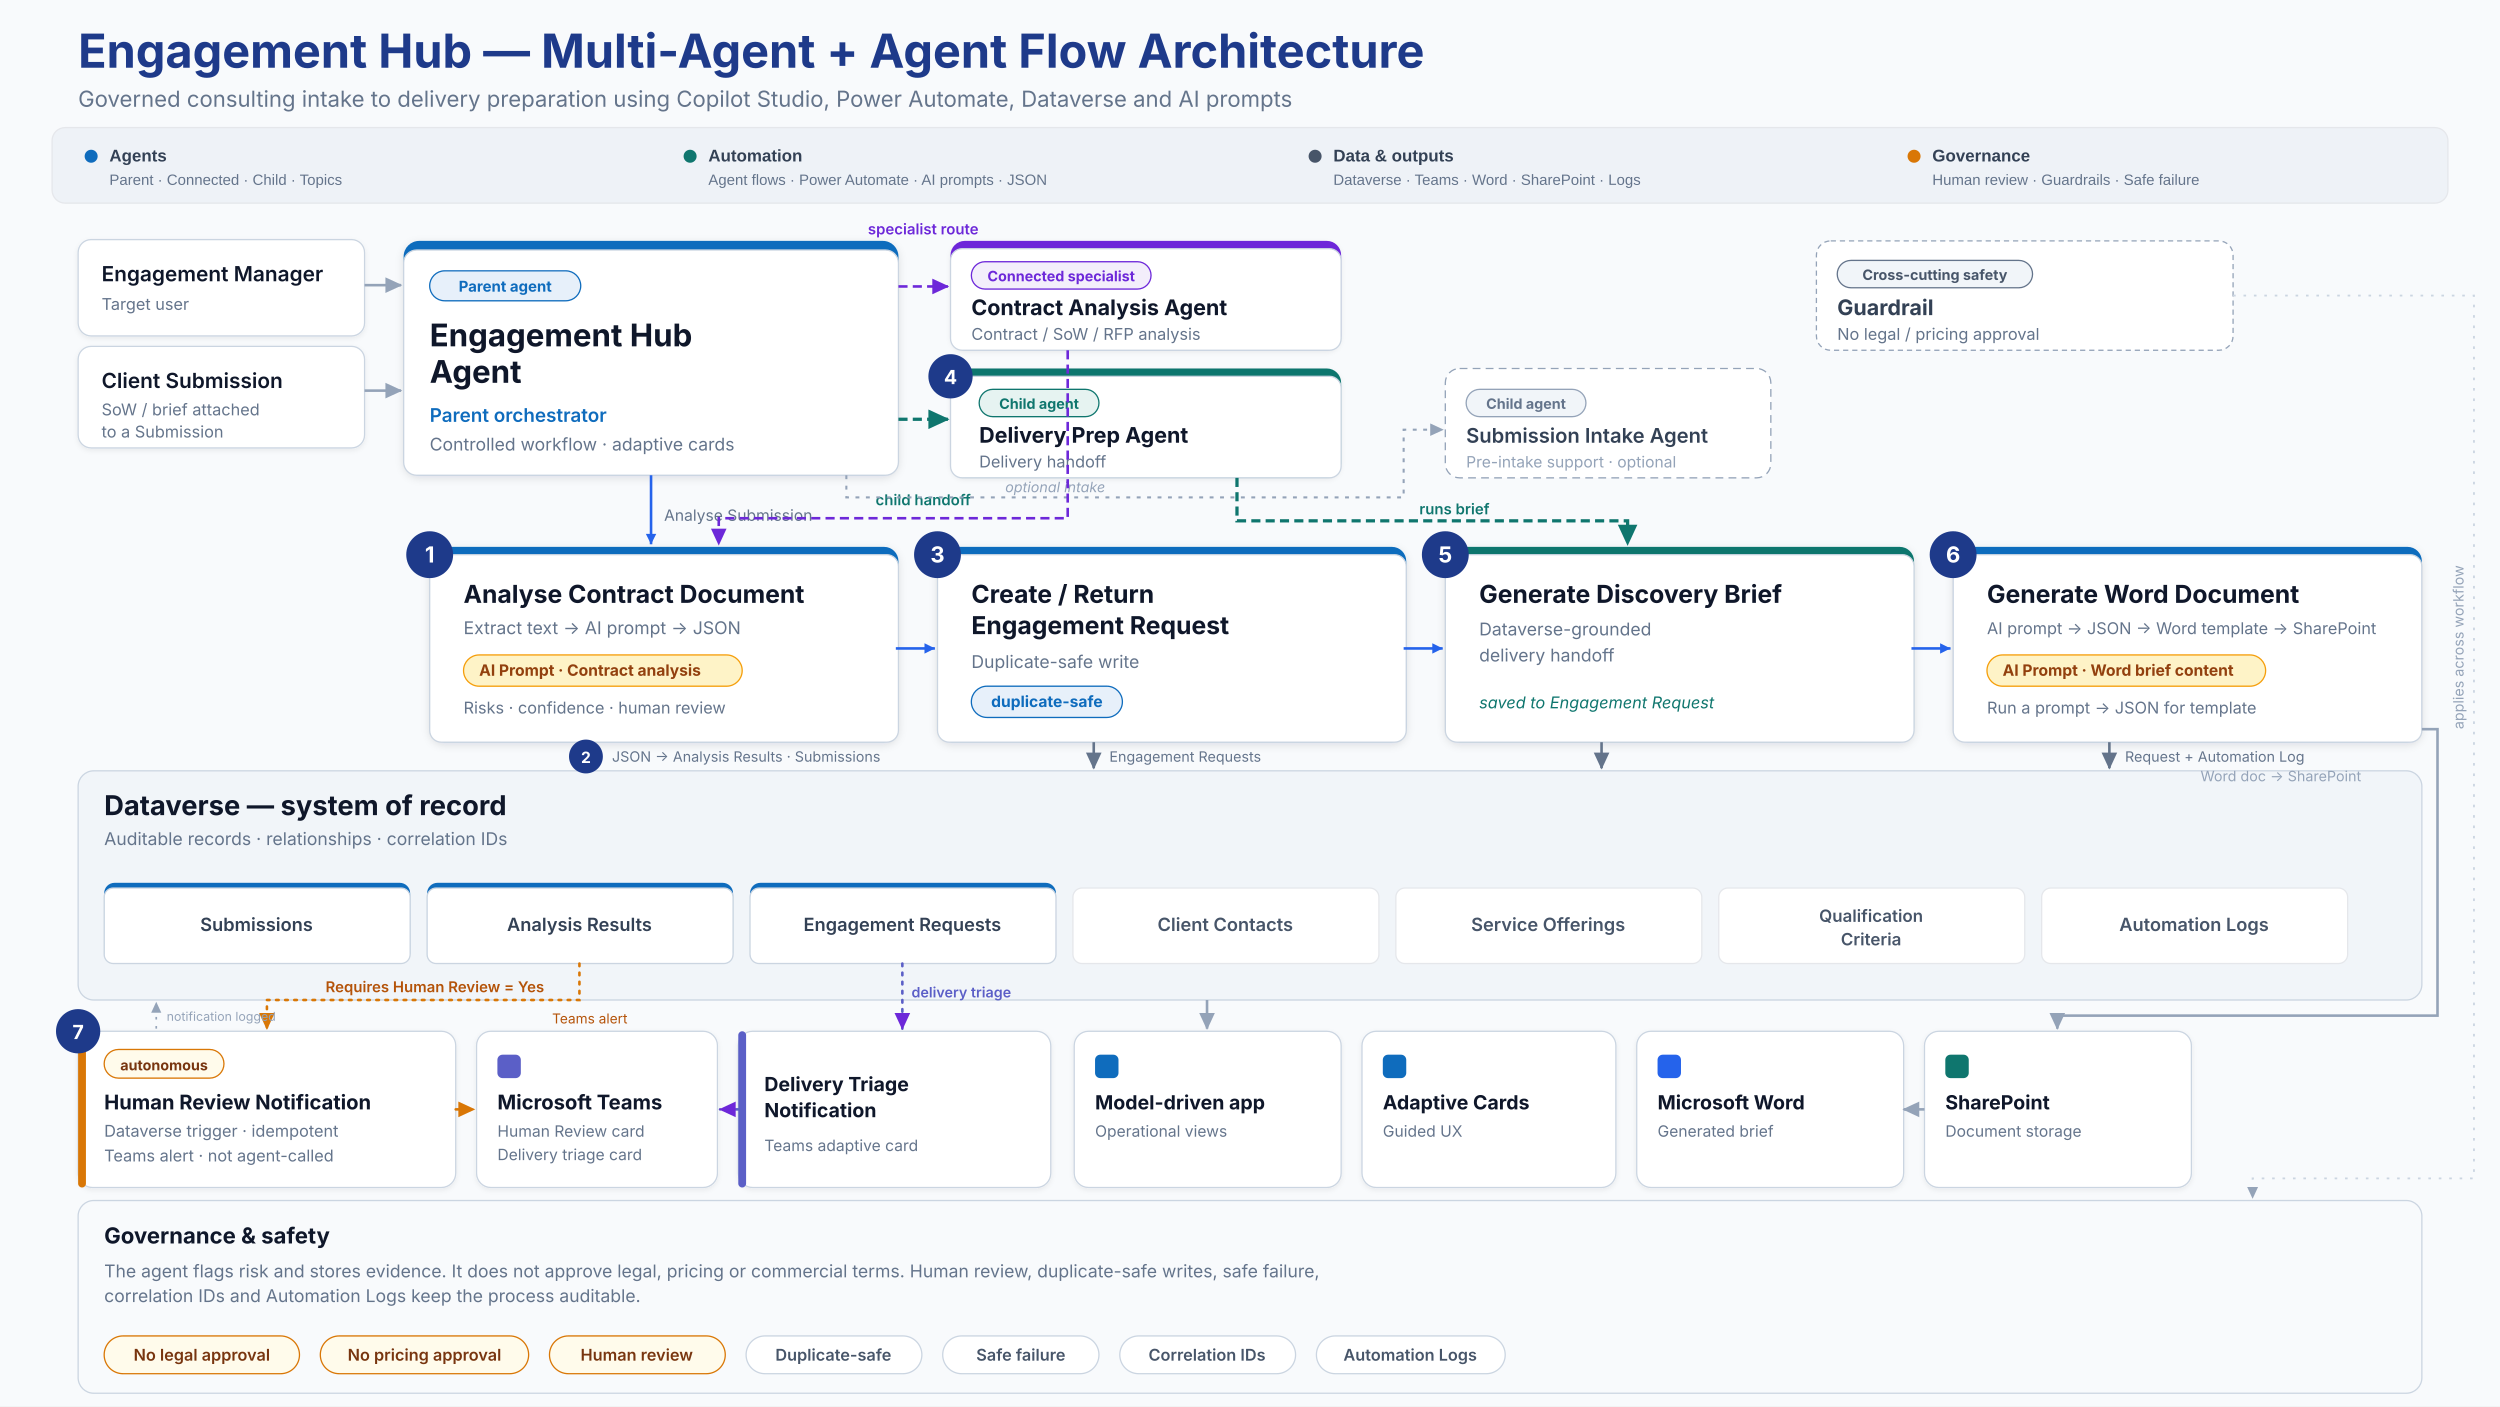
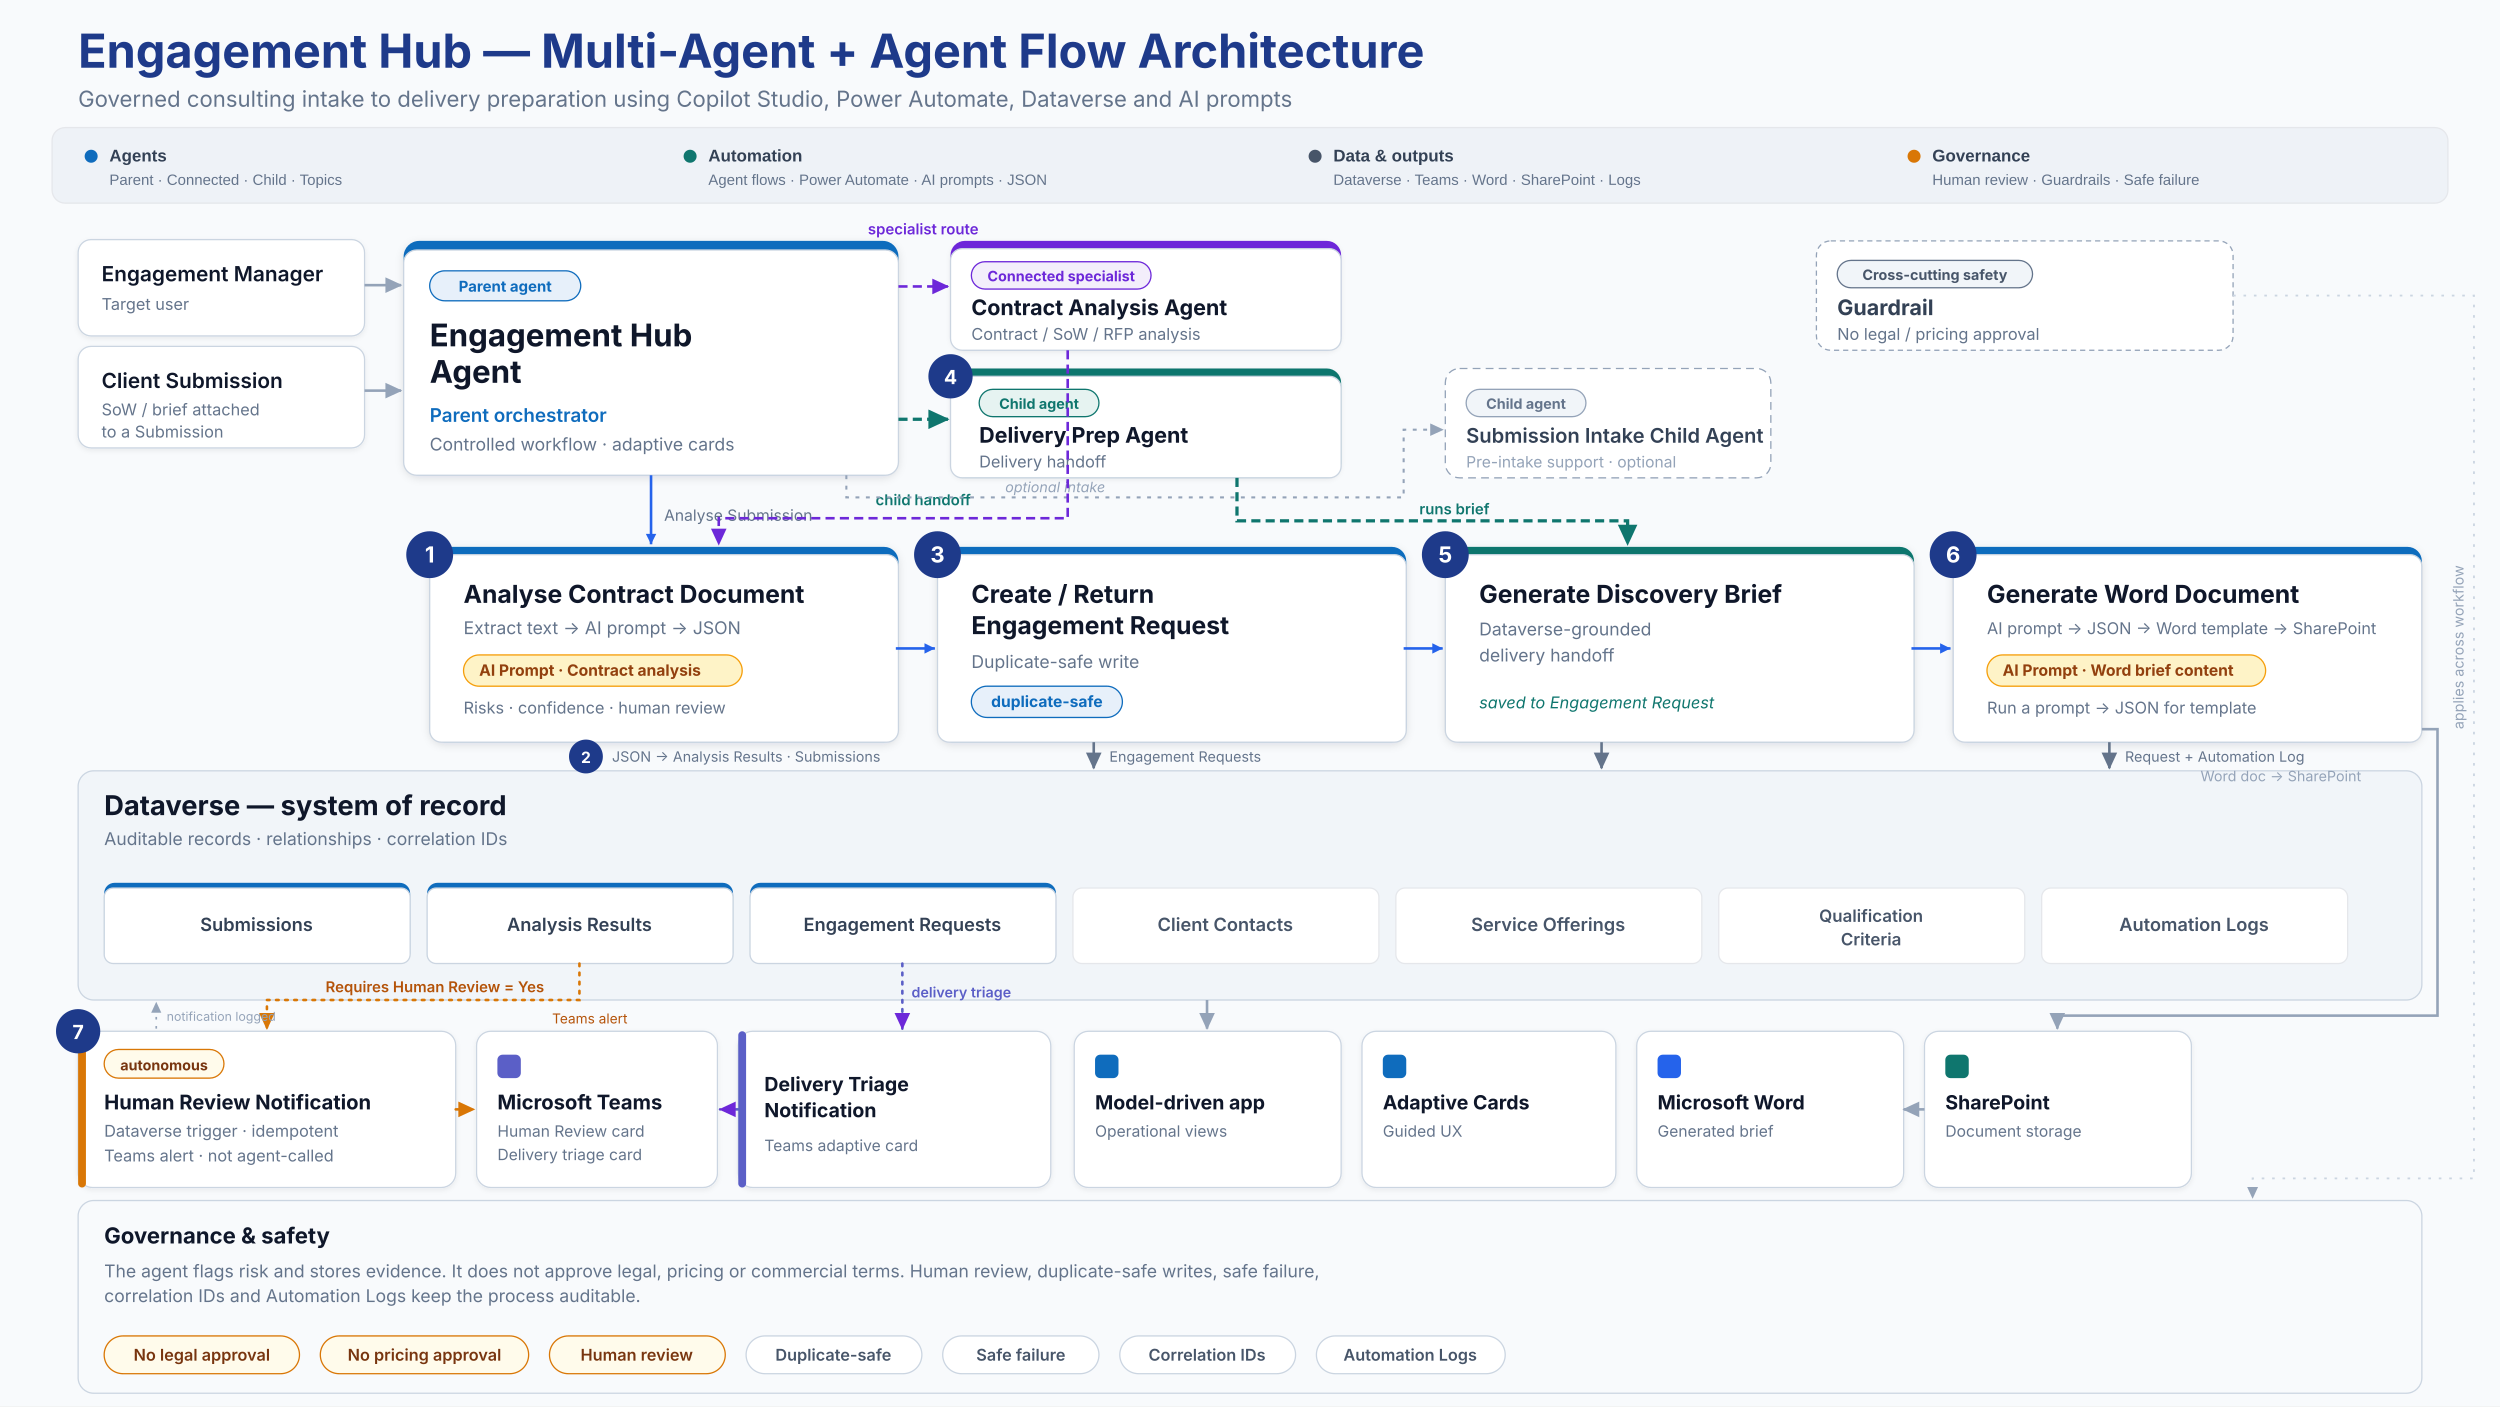
<svg xmlns="http://www.w3.org/2000/svg" viewBox="0 0 1920 1080" font-family="'Segoe UI','Inter',Arial,sans-serif">
  <defs>
    <filter id="sh" x="-12%" y="-12%" width="124%" height="135%">
      <feDropShadow dx="0" dy="2" stdDeviation="3.2" flood-color="#0F172A" flood-opacity="0.12" />
    </filter>
    <filter id="shsoft" x="-12%" y="-12%" width="124%" height="135%">
      <feDropShadow dx="0" dy="1.5" stdDeviation="2.2" flood-color="#0F172A" flood-opacity="0.07" />
    </filter>
    <marker id="mMain" markerWidth="9" markerHeight="9" refX="6.5" refY="3" orient="auto">
      <path d="M0,0 L7,3 L0,6 Z" fill="#334155" />
    </marker>
    <marker id="mPurple" markerWidth="8" markerHeight="8" refX="6" refY="3" orient="auto">
      <path d="M0,0 L6.5,3 L0,6 Z" fill="#6D28D9" />
    </marker>
    <marker id="mTeal" markerWidth="8" markerHeight="8" refX="6" refY="3" orient="auto">
      <path d="M0,0 L6.5,3 L0,6 Z" fill="#0F766E" />
    </marker>
    <marker id="mGrey" markerWidth="8" markerHeight="8" refX="6" refY="3" orient="auto">
      <path d="M0,0 L6.5,3 L0,6 Z" fill="#94A3B8" />
    </marker>
    <marker id="mSlate" markerWidth="8" markerHeight="8" refX="6" refY="3" orient="auto">
      <path d="M0,0 L6.5,3 L0,6 Z" fill="#64748B" />
    </marker>
    <marker id="mAmber" markerWidth="8" markerHeight="8" refX="6" refY="3" orient="auto">
      <path d="M0,0 L6.5,3 L0,6 Z" fill="#D97706" />
    </marker>
    <marker id="mFlow" markerUnits="userSpaceOnUse" markerWidth="11" markerHeight="11" refX="8" refY="4" orient="auto">
      <path d="M0,0 L8,4 L0,8 Z" fill="#2563EB" />
    </marker>
  </defs>
  <rect x="0" y="0" width="1920" height="1080" fill="#F8FAFC" />
  <text x="60" y="52" font-size="36" font-weight="700" fill="#1E3A8A">Engagement Hub — Multi-Agent + Agent Flow Architecture</text>
  <text x="60" y="82" font-size="17" fill="#64748B">Governed consulting intake to delivery preparation using Copilot Studio, Power Automate, Dataverse and AI prompts</text>
  <rect x="40" y="98" width="1840" height="58" rx="10" fill="#EEF2F7" stroke="#E5E7EB" />
  <g font-family="'Segoe UI',Arial,sans-serif">
    <circle cx="70" cy="120" r="5" fill="#0F6CBD" />
    <text x="84" y="124" font-size="13" font-weight="700" fill="#334155">Agents</text>
    <text x="84" y="142" font-size="11.5" fill="#64748B">Parent · Connected · Child · Topics</text>
    <circle cx="530" cy="120" r="5" fill="#0F766E" />
    <text x="544" y="124" font-size="13" font-weight="700" fill="#334155">Automation</text>
    <text x="544" y="142" font-size="11.5" fill="#64748B">Agent flows · Power Automate · AI prompts · JSON</text>
    <circle cx="1010" cy="120" r="5" fill="#475569" />
    <text x="1024" y="124" font-size="13" font-weight="700" fill="#334155">Data &amp; outputs</text>
    <text x="1024" y="142" font-size="11.5" fill="#64748B">Dataverse · Teams · Word · SharePoint · Logs</text>
    <circle cx="1470" cy="120" r="5" fill="#D97706" />
    <text x="1484" y="124" font-size="13" font-weight="700" fill="#334155">Governance</text>
    <text x="1484" y="142" font-size="11.5" fill="#64748B">Human review · Guardrails · Safe failure</text>
  </g>
  <rect x="60" y="184" width="220" height="74" rx="10" fill="#FFFFFF" stroke="#CBD5E1" filter="url(#shsoft)" />
  <text x="78" y="216" font-size="16" font-weight="600" fill="#0F172A">Engagement Manager</text>
  <text x="78" y="238" font-size="12.5" fill="#64748B">Target user</text>
  <rect x="60" y="266" width="220" height="78" rx="10" fill="#FFFFFF" stroke="#CBD5E1" filter="url(#shsoft)" />
  <text x="78" y="298" font-size="16" font-weight="600" fill="#0F172A">Client Submission</text>
  <text x="78" y="319" font-size="12.5" fill="#64748B">SoW / brief attached</text>
  <text x="78" y="336" font-size="12.5" fill="#64748B">to a Submission</text>
  <rect x="310" y="185" width="380" height="180" rx="12" fill="#0F6CBD" filter="url(#sh)" />
  <rect x="310" y="192" width="380" height="173" rx="10" fill="#FFFFFF" stroke="#CBD5E1" />
  <rect x="330" y="208" width="116" height="23" rx="11.5" fill="#E7F0FA" stroke="#0F6CBD" />
  <text x="388" y="224" font-size="11.5" font-weight="700" fill="#0F6CBD" text-anchor="middle">Parent agent</text>
  <text x="330" y="266" font-size="24" font-weight="700" fill="#0F172A">Engagement Hub</text>
  <text x="330" y="294" font-size="24" font-weight="700" fill="#0F172A">Agent</text>
  <text x="330" y="324" font-size="14.5" font-weight="600" fill="#0F6CBD">Parent orchestrator</text>
  <text x="330" y="346" font-size="13.5" fill="#64748B">Controlled workflow · adaptive cards</text>
  <rect x="730" y="185" width="300" height="84" rx="11" fill="#6D28D9" filter="url(#shsoft)" />
  <rect x="730" y="191" width="300" height="78" rx="9" fill="#FFFFFF" stroke="#CBD5E1" />
  <rect x="746" y="201" width="138" height="21" rx="10.5" fill="#F3EEFB" stroke="#6D28D9" />
  <text x="815" y="216" font-size="11" font-weight="700" fill="#6D28D9" text-anchor="middle">Connected specialist</text>
  <text x="746" y="242" font-size="16.5" font-weight="700" fill="#0F172A">Contract Analysis Agent</text>
  <text x="746" y="261" font-size="12.5" fill="#64748B">Contract / SoW / RFP analysis</text>
  <rect x="730" y="283" width="300" height="84" rx="11" fill="#0F766E" filter="url(#shsoft)" />
  <rect x="730" y="289" width="300" height="78" rx="9" fill="#FFFFFF" stroke="#CBD5E1" />
  <circle cx="730" cy="289" r="17" fill="#1E3A8A" />
  <text x="730" y="295" font-size="15" font-weight="700" fill="#FFFFFF" text-anchor="middle">4</text>
  <rect x="752" y="299" width="92" height="21" rx="10.5" fill="#E6F3F1" stroke="#0F766E" />
  <text x="798" y="314" font-size="11" font-weight="700" fill="#0F766E" text-anchor="middle">Child agent</text>
  <text x="752" y="340" font-size="16.5" font-weight="700" fill="#0F172A">Delivery Prep Agent</text>
  <text x="752" y="359" font-size="12.5" fill="#64748B">Delivery handoff</text>
  <rect x="1110" y="283" width="250" height="84" rx="11" fill="#FFFFFF" stroke="#94A3B8" stroke-dasharray="6,4" />
  <rect x="1126" y="299" width="92" height="21" rx="10.5" fill="#F1F5F9" stroke="#94A3B8" />
  <text x="1172" y="314" font-size="11" font-weight="700" fill="#64748B" text-anchor="middle">Child agent</text>
-   <text x="1126" y="340" font-size="15.5" font-weight="600" fill="#334155">Submission Intake Agent</text>
+   <text x="1126" y="340" font-size="15.5" font-weight="600" fill="#334155">Submission Intake Child Agent</text>
  <text x="1126" y="359" font-size="12" fill="#94A3B8">Pre-intake support · optional</text>
  <rect x="1395" y="185" width="320" height="84" rx="11" fill="#FFFFFF" stroke="#94A3B8" stroke-dasharray="4,3" />
  <rect x="1411" y="200" width="150" height="21" rx="10.5" fill="#F1F5F9" stroke="#64748B" />
  <text x="1486" y="215" font-size="11" font-weight="700" fill="#475569" text-anchor="middle">Cross-cutting safety</text>
  <text x="1411" y="242" font-size="16.5" font-weight="700" fill="#334155">Guardrail</text>
  <text x="1411" y="261" font-size="12.5" fill="#64748B">No legal / pricing approval</text>
  <line x1="280" y1="219" x2="308" y2="219" stroke="#94A3B8" stroke-width="2" marker-end="url(#mGrey)" />
  <line x1="280" y1="300" x2="308" y2="300" stroke="#94A3B8" stroke-width="2" marker-end="url(#mGrey)" />
  <line x1="690" y1="220" x2="728" y2="220" stroke="#6D28D9" stroke-width="2" stroke-dasharray="7,4" marker-end="url(#mPurple)" />
  <text x="709" y="180" font-size="11.5" font-weight="600" fill="#6D28D9" text-anchor="middle">specialist route</text>
  <line x1="690" y1="322" x2="728" y2="322" stroke="#0F766E" stroke-width="2.5" stroke-dasharray="7,4" marker-end="url(#mTeal)" />
  <text x="709" y="388" font-size="11.5" font-weight="600" fill="#0F766E" text-anchor="middle">child handoff</text>
  <path d="M650,365 L650,382 L1078,382 L1078,330 L1108,330" fill="none" stroke="#94A3B8" stroke-width="1.6" stroke-dasharray="3,5" marker-end="url(#mGrey)" />
  <text x="772" y="378" font-size="11" fill="#94A3B8" font-style="italic">optional intake</text>
  <path d="M1715,227 L1900,227 L1900,905 L1730,905 L1730,920" fill="none" stroke="#CBD5E1" stroke-width="1.4" stroke-dasharray="2,6" marker-end="url(#mGrey)" />
  <text x="1892" y="560" font-size="11" fill="#94A3B8" transform="rotate(-90 1892 560)">applies across workflow</text>
  <rect x="330" y="420" width="360" height="150" rx="11" fill="#0F6CBD" filter="url(#sh)" />
  <rect x="330" y="426" width="360" height="144" rx="9" fill="#FFFFFF" stroke="#CBD5E1" />
  <circle cx="330" cy="426" r="18" fill="#1E3A8A" />
  <text x="330" y="432" font-size="17" font-weight="700" fill="#FFFFFF" text-anchor="middle">1</text>
  <text x="356" y="463" font-size="19" font-weight="700" fill="#0F172A">Analyse Contract Document</text>
  <text x="356" y="487" font-size="13.5" fill="#64748B">Extract text → AI prompt → JSON</text>
  <rect x="356" y="503" width="214" height="24" rx="12" fill="#FEF3C7" stroke="#F59E0B" />
  <text x="368" y="519" font-size="12" font-weight="700" fill="#92400E">AI Prompt · Contract analysis</text>
  <text x="356" y="548" font-size="12.5" fill="#64748B">Risks · confidence · human review</text>
  <rect x="720" y="420" width="360" height="150" rx="11" fill="#0F6CBD" filter="url(#sh)" />
  <rect x="720" y="426" width="360" height="144" rx="9" fill="#FFFFFF" stroke="#CBD5E1" />
  <circle cx="720" cy="426" r="18" fill="#1E3A8A" />
  <text x="720" y="432" font-size="17" font-weight="700" fill="#FFFFFF" text-anchor="middle">3</text>
  <text x="746" y="463" font-size="19" font-weight="700" fill="#0F172A">Create / Return</text>
  <text x="746" y="487" font-size="19" font-weight="700" fill="#0F172A">Engagement Request</text>
  <text x="746" y="513" font-size="13.5" fill="#64748B">Duplicate-safe write</text>
  <rect x="746" y="527" width="116" height="24" rx="12" fill="#E7F0FA" stroke="#0F6CBD" />
  <text x="804" y="543" font-size="12" font-weight="700" fill="#0F6CBD" text-anchor="middle">duplicate-safe</text>
  <rect x="1110" y="420" width="360" height="150" rx="11" fill="#0F766E" filter="url(#sh)" />
  <rect x="1110" y="426" width="360" height="144" rx="9" fill="#FFFFFF" stroke="#CBD5E1" />
  <circle cx="1110" cy="426" r="18" fill="#1E3A8A" />
  <text x="1110" y="432" font-size="17" font-weight="700" fill="#FFFFFF" text-anchor="middle">5</text>
  <text x="1136" y="463" font-size="19" font-weight="700" fill="#0F172A">Generate Discovery Brief</text>
  <text x="1136" y="488" font-size="13.5" fill="#64748B">Dataverse-grounded</text>
  <text x="1136" y="508" font-size="13.5" fill="#64748B">delivery handoff</text>
  <text x="1136" y="544" font-size="12.5" fill="#0F766E" font-style="italic">saved to Engagement Request</text>
  <rect x="1500" y="420" width="360" height="150" rx="11" fill="#0F6CBD" filter="url(#sh)" />
  <rect x="1500" y="426" width="360" height="144" rx="9" fill="#FFFFFF" stroke="#CBD5E1" />
  <circle cx="1500" cy="426" r="18" fill="#1E3A8A" />
  <text x="1500" y="432" font-size="17" font-weight="700" fill="#FFFFFF" text-anchor="middle">6</text>
  <text x="1526" y="463" font-size="19" font-weight="700" fill="#0F172A">Generate Word Document</text>
  <text x="1526" y="487" font-size="12.5" fill="#64748B">AI prompt → JSON → Word template → SharePoint</text>
  <rect x="1526" y="503" width="214" height="24" rx="12" fill="#FEF3C7" stroke="#F59E0B" />
  <text x="1538" y="519" font-size="12" font-weight="700" fill="#92400E">AI Prompt · Word brief content</text>
  <text x="1526" y="548" font-size="12.5" fill="#64748B">Run a prompt → JSON for template</text>
  <line x1="688" y1="498" x2="718" y2="498" stroke="#2563EB" stroke-width="2" marker-end="url(#mFlow)" />
  <line x1="1078" y1="498" x2="1108" y2="498" stroke="#2563EB" stroke-width="2" marker-end="url(#mFlow)" />
  <line x1="1468" y1="498" x2="1498" y2="498" stroke="#2563EB" stroke-width="2" marker-end="url(#mFlow)" />
  <line x1="500" y1="365" x2="500" y2="418" stroke="#2563EB" stroke-width="2" marker-end="url(#mFlow)" />
  <text x="510" y="400" font-size="12" fill="#64748B">Analyse Submission</text>
  <path d="M820,269 L820,398 L552,398 L552,418" fill="none" stroke="#6D28D9" stroke-width="2" stroke-dasharray="7,4" marker-end="url(#mPurple)" />
  <path d="M950,367 L950,400 L1250,400 L1250,418" fill="none" stroke="#0F766E" stroke-width="2.5" stroke-dasharray="7,4" marker-end="url(#mTeal)" />
  <text x="1090" y="395" font-size="11.5" font-weight="600" fill="#0F766E">runs brief</text>
  <rect x="60" y="592" width="1800" height="176" rx="12" fill="#F1F5F9" stroke="#CBD5E1" />
  <text x="80" y="626" font-size="21" font-weight="700" fill="#0F172A">Dataverse — system of record</text>
  <text x="80" y="649" font-size="13.5" fill="#64748B">Auditable records · relationships · correlation IDs</text>
  <g font-size="14" font-weight="600" fill="#334155" text-anchor="middle">
    <rect x="80" y="678" width="235" height="62" rx="8" fill="#0F6CBD" />
    <rect x="80" y="682" width="235" height="58" rx="7" fill="#FFFFFF" stroke="#CBD5E1" />
    <text x="197" y="715">Submissions</text>
    <rect x="328" y="678" width="235" height="62" rx="8" fill="#0F6CBD" />
    <rect x="328" y="682" width="235" height="58" rx="7" fill="#FFFFFF" stroke="#CBD5E1" />
    <text x="445" y="715">Analysis Results</text>
    <rect x="576" y="678" width="235" height="62" rx="8" fill="#0F6CBD" />
    <rect x="576" y="682" width="235" height="58" rx="7" fill="#FFFFFF" stroke="#CBD5E1" />
    <text x="693" y="715">Engagement Requests</text>
    <rect x="824" y="682" width="235" height="58" rx="7" fill="#FFFFFF" stroke="#E5E7EB" />
    <text x="941" y="715" fill="#475569">Client Contacts</text>
    <rect x="1072" y="682" width="235" height="58" rx="7" fill="#FFFFFF" stroke="#E5E7EB" />
    <text x="1189" y="715" fill="#475569">Service Offerings</text>
    <rect x="1320" y="682" width="235" height="58" rx="7" fill="#FFFFFF" stroke="#E5E7EB" />
    <text x="1437" y="708" font-size="13" fill="#475569">Qualification</text>
    <text x="1437" y="726" font-size="13" fill="#475569">Criteria</text>
    <rect x="1568" y="682" width="235" height="58" rx="7" fill="#FFFFFF" stroke="#E5E7EB" />
    <text x="1685" y="715" fill="#475569">Automation Logs</text>
  </g>
  <line x1="450" y1="570" x2="450" y2="590" stroke="#64748B" stroke-width="2" marker-end="url(#mSlate)" />
  <circle cx="450" cy="581" r="13" fill="#1E3A8A" />
  <text x="450" y="586" font-size="12" font-weight="700" fill="#FFFFFF" text-anchor="middle">2</text>
  <text x="470" y="585" font-size="11" fill="#64748B">JSON → Analysis Results · Submissions</text>
  <line x1="840" y1="570" x2="840" y2="590" stroke="#64748B" stroke-width="2" marker-end="url(#mSlate)" />
  <text x="852" y="585" font-size="11" fill="#64748B">Engagement Requests</text>
  <line x1="1230" y1="570" x2="1230" y2="590" stroke="#64748B" stroke-width="2" marker-end="url(#mSlate)" />
  <line x1="1620" y1="570" x2="1620" y2="590" stroke="#64748B" stroke-width="2" marker-end="url(#mSlate)" />
  <text x="1632" y="585" font-size="11" fill="#64748B">Request + Automation Log</text>
  <rect x="60" y="792" width="290" height="120" rx="11" fill="#FFFFFF" stroke="#CBD5E1" filter="url(#shsoft)" />
  <rect x="60" y="792" width="6" height="120" rx="3" fill="#D97706" />
  <circle cx="60" cy="792" r="17" fill="#1E3A8A" />
  <text x="60" y="798" font-size="15" font-weight="700" fill="#FFFFFF" text-anchor="middle">7</text>
  <rect x="80" y="806" width="92" height="22" rx="11" fill="#FFFBEB" stroke="#D97706" />
  <text x="126" y="822" font-size="11" font-weight="700" fill="#78350F" text-anchor="middle">autonomous</text>
  <text x="80" y="852" font-size="15.5" font-weight="700" fill="#0F172A">Human Review Notification</text>
  <text x="80" y="873" font-size="12.5" fill="#64748B">Dataverse trigger · idempotent</text>
  <text x="80" y="892" font-size="12.5" fill="#64748B">Teams alert · not agent-called</text>
  <rect x="366" y="792" width="185" height="120" rx="11" fill="#FFFFFF" stroke="#CBD5E1" filter="url(#shsoft)" />
  <rect x="382" y="810" width="18" height="18" rx="4" fill="#5B5FC7" />
  <text x="382" y="852" font-size="15.5" font-weight="700" fill="#0F172A">Microsoft Teams</text>
  <text x="382" y="873" font-size="12" fill="#64748B">Human Review card</text>
  <text x="382" y="891" font-size="12" fill="#64748B">Delivery triage card</text>
  <rect x="567" y="792" width="240" height="120" rx="11" fill="#FFFFFF" stroke="#CBD5E1" filter="url(#shsoft)" />
  <rect x="567" y="792" width="6" height="120" rx="3" fill="#5B5FC7" />
  <text x="587" y="838" font-size="15" font-weight="700" fill="#0F172A">Delivery Triage</text>
  <text x="587" y="858" font-size="15" font-weight="700" fill="#0F172A">Notification</text>
  <text x="587" y="884" font-size="12" fill="#64748B">Teams adaptive card</text>
  <rect x="825" y="792" width="205" height="120" rx="11" fill="#FFFFFF" stroke="#CBD5E1" filter="url(#shsoft)" />
  <rect x="841" y="810" width="18" height="18" rx="4" fill="#0F6CBD" />
  <text x="841" y="852" font-size="15" font-weight="700" fill="#0F172A">Model-driven app</text>
  <text x="841" y="873" font-size="12" fill="#64748B">Operational views</text>
  <rect x="1046" y="792" width="195" height="120" rx="11" fill="#FFFFFF" stroke="#CBD5E1" filter="url(#shsoft)" />
  <rect x="1062" y="810" width="18" height="18" rx="4" fill="#0F6CBD" />
  <text x="1062" y="852" font-size="15" font-weight="700" fill="#0F172A">Adaptive Cards</text>
  <text x="1062" y="873" font-size="12" fill="#64748B">Guided UX</text>
  <rect x="1257" y="792" width="205" height="120" rx="11" fill="#FFFFFF" stroke="#CBD5E1" filter="url(#shsoft)" />
  <rect x="1273" y="810" width="18" height="18" rx="4" fill="#2563EB" />
  <text x="1273" y="852" font-size="15" font-weight="700" fill="#0F172A">Microsoft Word</text>
  <text x="1273" y="873" font-size="12" fill="#64748B">Generated brief</text>
  <rect x="1478" y="792" width="205" height="120" rx="11" fill="#FFFFFF" stroke="#CBD5E1" filter="url(#shsoft)" />
  <rect x="1494" y="810" width="18" height="18" rx="4" fill="#0F766E" />
  <text x="1494" y="852" font-size="15" font-weight="700" fill="#0F172A">SharePoint</text>
  <text x="1494" y="873" font-size="12" fill="#64748B">Document storage</text>
  <path d="M445,740 L445,768 L205,768 L205,790" fill="none" stroke="#D97706" stroke-width="2" stroke-dasharray="2,5" stroke-linecap="round" marker-end="url(#mAmber)" />
  <text x="250" y="762" font-size="11.5" font-weight="600" fill="#B45309">Requires Human Review = Yes</text>
  <line x1="350" y1="852" x2="364" y2="852" stroke="#D97706" stroke-width="2" stroke-dasharray="2,5" stroke-linecap="round" marker-end="url(#mAmber)" />
  <text x="424" y="786" font-size="10.5" fill="#B45309">Teams alert</text>
  <line x1="120" y1="790" x2="120" y2="770" stroke="#94A3B8" stroke-width="1.3" stroke-dasharray="2,5" marker-end="url(#mGrey)" />
  <text x="128" y="784" font-size="9.5" fill="#94A3B8">notification logged</text>
  <path d="M693,740 L693,790" fill="none" stroke="#5B5FC7" stroke-width="2" stroke-dasharray="2,5" stroke-linecap="round" marker-end="url(#mPurple)" />
  <text x="700" y="766" font-size="11" font-weight="600" fill="#5B5FC7">delivery triage</text>
  <line x1="567" y1="852" x2="553" y2="852" stroke="#5B5FC7" stroke-width="2" stroke-dasharray="2,5" stroke-linecap="round" marker-end="url(#mPurple)" />
  <line x1="927" y1="768" x2="927" y2="790" stroke="#94A3B8" stroke-width="2" marker-end="url(#mGrey)" />
  <path d="M1860,560 L1872,560 L1872,780 L1580,780 L1580,790" fill="none" stroke="#94A3B8" stroke-width="2" marker-end="url(#mGrey)" />
  <text x="1690" y="600" font-size="11" fill="#94A3B8">Word doc → SharePoint</text>
  <line x1="1478" y1="852" x2="1462" y2="852" stroke="#94A3B8" stroke-width="2" marker-end="url(#mGrey)" />
  <rect x="60" y="922" width="1800" height="148" rx="12" fill="#F8FAFC" stroke="#CBD5E1" />
  <text x="80" y="955" font-size="17" font-weight="700" fill="#0F172A">Governance &amp; safety</text>
  <text x="80" y="981" font-size="13.5" fill="#64748B">The agent flags risk and stores evidence. It does not approve legal, pricing or commercial terms. Human review, duplicate-safe writes, safe failure,</text>
  <text x="80" y="1000" font-size="13.5" fill="#64748B">correlation IDs and Automation Logs keep the process auditable.</text>
  <g font-size="12.5" font-weight="600">
    <rect x="80" y="1026" width="150" height="29" rx="14.5" fill="#FFFBEB" stroke="#D97706" />
    <text x="155" y="1045" fill="#78350F" text-anchor="middle">No legal approval</text>
    <rect x="246" y="1026" width="160" height="29" rx="14.5" fill="#FFFBEB" stroke="#D97706" />
    <text x="326" y="1045" fill="#78350F" text-anchor="middle">No pricing approval</text>
    <rect x="422" y="1026" width="135" height="29" rx="14.5" fill="#FFFBEB" stroke="#D97706" />
    <text x="489" y="1045" fill="#78350F" text-anchor="middle">Human review</text>
    <rect x="573" y="1026" width="135" height="29" rx="14.5" fill="#FFFFFF" stroke="#CBD5E1" />
    <text x="640" y="1045" fill="#475569" text-anchor="middle">Duplicate-safe</text>
    <rect x="724" y="1026" width="120" height="29" rx="14.5" fill="#FFFFFF" stroke="#CBD5E1" />
    <text x="784" y="1045" fill="#475569" text-anchor="middle">Safe failure</text>
    <rect x="860" y="1026" width="135" height="29" rx="14.5" fill="#FFFFFF" stroke="#CBD5E1" />
    <text x="927" y="1045" fill="#475569" text-anchor="middle">Correlation IDs</text>
    <rect x="1011" y="1026" width="145" height="29" rx="14.5" fill="#FFFFFF" stroke="#CBD5E1" />
    <text x="1083" y="1045" fill="#475569" text-anchor="middle">Automation Logs</text>
  </g>
</svg>
